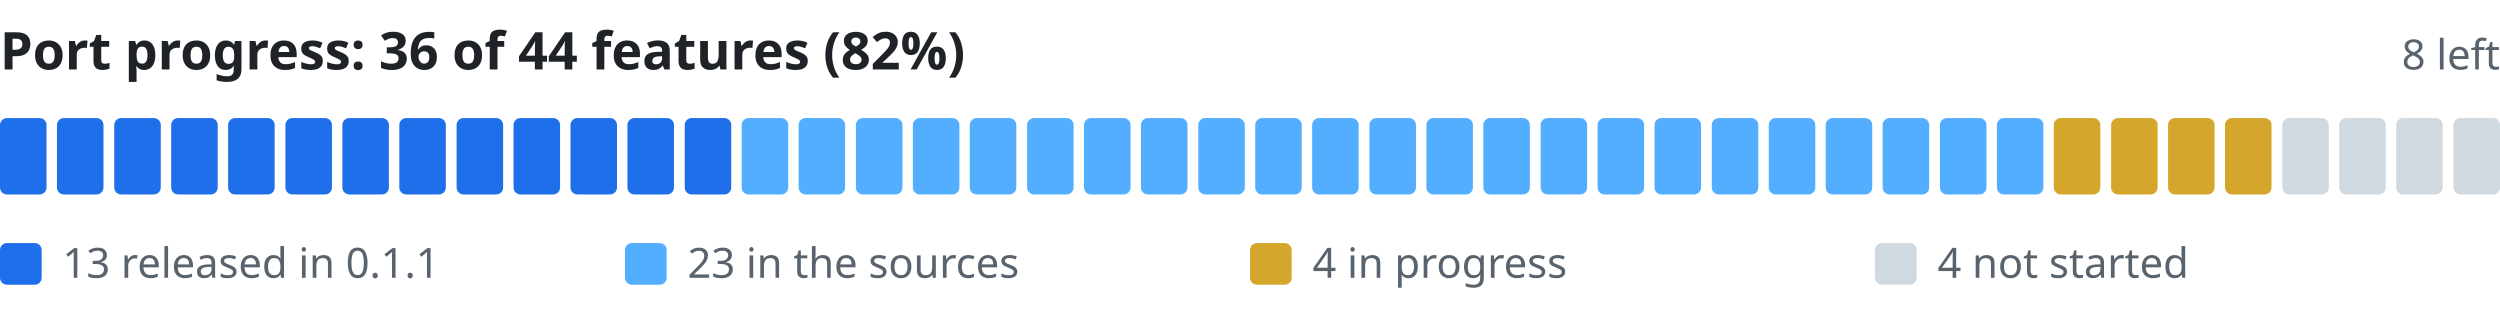
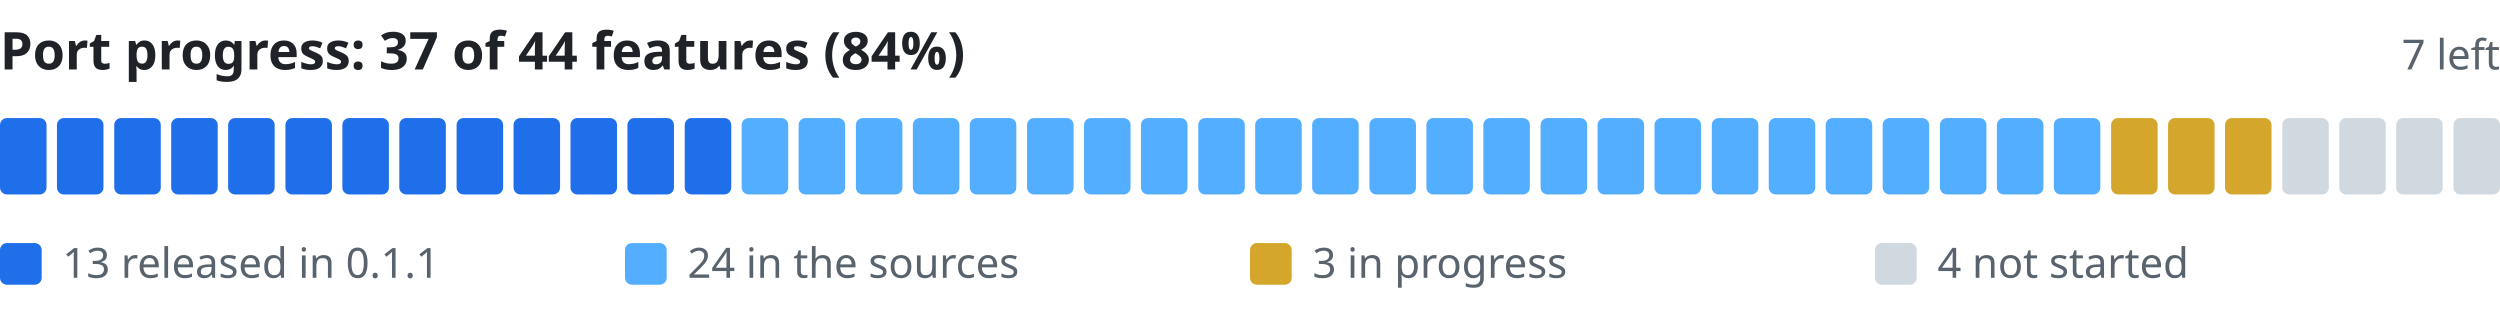
- <svg xmlns="http://www.w3.org/2000/svg" width="720" height="92" viewBox="0 0 720 92" role="img" aria-label="36 of 44 features done, 8 left">
+ <svg xmlns="http://www.w3.org/2000/svg" width="720" height="92" viewBox="0 0 720 92" role="img" aria-label="37 of 44 features done, 7 left">
  <style>
text { font-family: -apple-system, "Segoe UI", "Noto Sans", Helvetica, Arial, sans-serif; fill: #1f2328; }
.title { font-size: 15px; font-weight: 600; }
.small { font-size: 12px; fill: #59636e; }
.released { fill: #1f6feb; }
.sources { fill: #54aeff; }
.doing { fill: #d4a72c; }
.left { fill: #d1d9e0; }
@media (prefers-color-scheme: dark) {
  text { fill: #f0f6fc; }
  .small { fill: #9198a1; }
  .released { fill: #4493f8; }
  .sources { fill: #1f4f8f; }
  .doing { fill: #bb8009; }
  .left { fill: #3d444d; }
}
</style>
-   <text class="title" x="0" y="20">Port progress: 36 of 44 features (82%)</text>
-   <text class="small" x="720" y="20" text-anchor="end">8 left</text>
+   <text class="title" x="0" y="20">Port progress: 37 of 44 features (84%)</text>
+   <text class="small" x="720" y="20" text-anchor="end">7 left</text>
  <rect class="released" x="0.0" y="34" width="13.4" height="22" rx="2" />
  <rect class="released" x="16.4" y="34" width="13.4" height="22" rx="2" />
  <rect class="released" x="32.9" y="34" width="13.4" height="22" rx="2" />
  <rect class="released" x="49.3" y="34" width="13.4" height="22" rx="2" />
  <rect class="released" x="65.7" y="34" width="13.4" height="22" rx="2" />
  <rect class="released" x="82.2" y="34" width="13.4" height="22" rx="2" />
  <rect class="released" x="98.6" y="34" width="13.4" height="22" rx="2" />
  <rect class="released" x="115.0" y="34" width="13.4" height="22" rx="2" />
  <rect class="released" x="131.5" y="34" width="13.4" height="22" rx="2" />
  <rect class="released" x="147.9" y="34" width="13.4" height="22" rx="2" />
  <rect class="released" x="164.3" y="34" width="13.4" height="22" rx="2" />
  <rect class="released" x="180.7" y="34" width="13.4" height="22" rx="2" />
  <rect class="released" x="197.2" y="34" width="13.4" height="22" rx="2" />
  <rect class="sources" x="213.6" y="34" width="13.4" height="22" rx="2" />
  <rect class="sources" x="230.0" y="34" width="13.4" height="22" rx="2" />
  <rect class="sources" x="246.5" y="34" width="13.4" height="22" rx="2" />
  <rect class="sources" x="262.9" y="34" width="13.4" height="22" rx="2" />
  <rect class="sources" x="279.3" y="34" width="13.4" height="22" rx="2" />
  <rect class="sources" x="295.8" y="34" width="13.4" height="22" rx="2" />
  <rect class="sources" x="312.2" y="34" width="13.4" height="22" rx="2" />
  <rect class="sources" x="328.6" y="34" width="13.4" height="22" rx="2" />
  <rect class="sources" x="345.1" y="34" width="13.4" height="22" rx="2" />
  <rect class="sources" x="361.5" y="34" width="13.4" height="22" rx="2" />
  <rect class="sources" x="377.9" y="34" width="13.4" height="22" rx="2" />
  <rect class="sources" x="394.4" y="34" width="13.4" height="22" rx="2" />
  <rect class="sources" x="410.8" y="34" width="13.4" height="22" rx="2" />
  <rect class="sources" x="427.2" y="34" width="13.4" height="22" rx="2" />
  <rect class="sources" x="443.7" y="34" width="13.4" height="22" rx="2" />
  <rect class="sources" x="460.1" y="34" width="13.4" height="22" rx="2" />
  <rect class="sources" x="476.5" y="34" width="13.4" height="22" rx="2" />
  <rect class="sources" x="493.0" y="34" width="13.4" height="22" rx="2" />
  <rect class="sources" x="509.4" y="34" width="13.4" height="22" rx="2" />
  <rect class="sources" x="525.8" y="34" width="13.4" height="22" rx="2" />
  <rect class="sources" x="542.2" y="34" width="13.4" height="22" rx="2" />
  <rect class="sources" x="558.7" y="34" width="13.4" height="22" rx="2" />
  <rect class="sources" x="575.1" y="34" width="13.4" height="22" rx="2" />
-   <rect class="doing" x="591.5" y="34" width="13.4" height="22" rx="2" />
+   <rect class="sources" x="591.5" y="34" width="13.4" height="22" rx="2" />
  <rect class="doing" x="608.0" y="34" width="13.4" height="22" rx="2" />
  <rect class="doing" x="624.4" y="34" width="13.4" height="22" rx="2" />
  <rect class="doing" x="640.8" y="34" width="13.4" height="22" rx="2" />
  <rect class="left" x="657.3" y="34" width="13.4" height="22" rx="2" />
  <rect class="left" x="673.7" y="34" width="13.4" height="22" rx="2" />
  <rect class="left" x="690.1" y="34" width="13.4" height="22" rx="2" />
  <rect class="left" x="706.6" y="34" width="13.4" height="22" rx="2" />
  <rect class="released" x="0" y="70" width="12" height="12" rx="2" />
  <text class="small" x="18" y="80">13 released in 0.1.1</text>
  <rect class="sources" x="180" y="70" width="12" height="12" rx="2" />
-   <text class="small" x="198" y="80">23 in the sources</text>
+   <text class="small" x="198" y="80">24 in the sources</text>
  <rect class="doing" x="360" y="70" width="12" height="12" rx="2" />
-   <text class="small" x="378" y="80">4 in progress</text>
+   <text class="small" x="378" y="80">3 in progress</text>
  <rect class="left" x="540" y="70" width="12" height="12" rx="2" />
  <text class="small" x="558" y="80">4 not started</text>
</svg>
